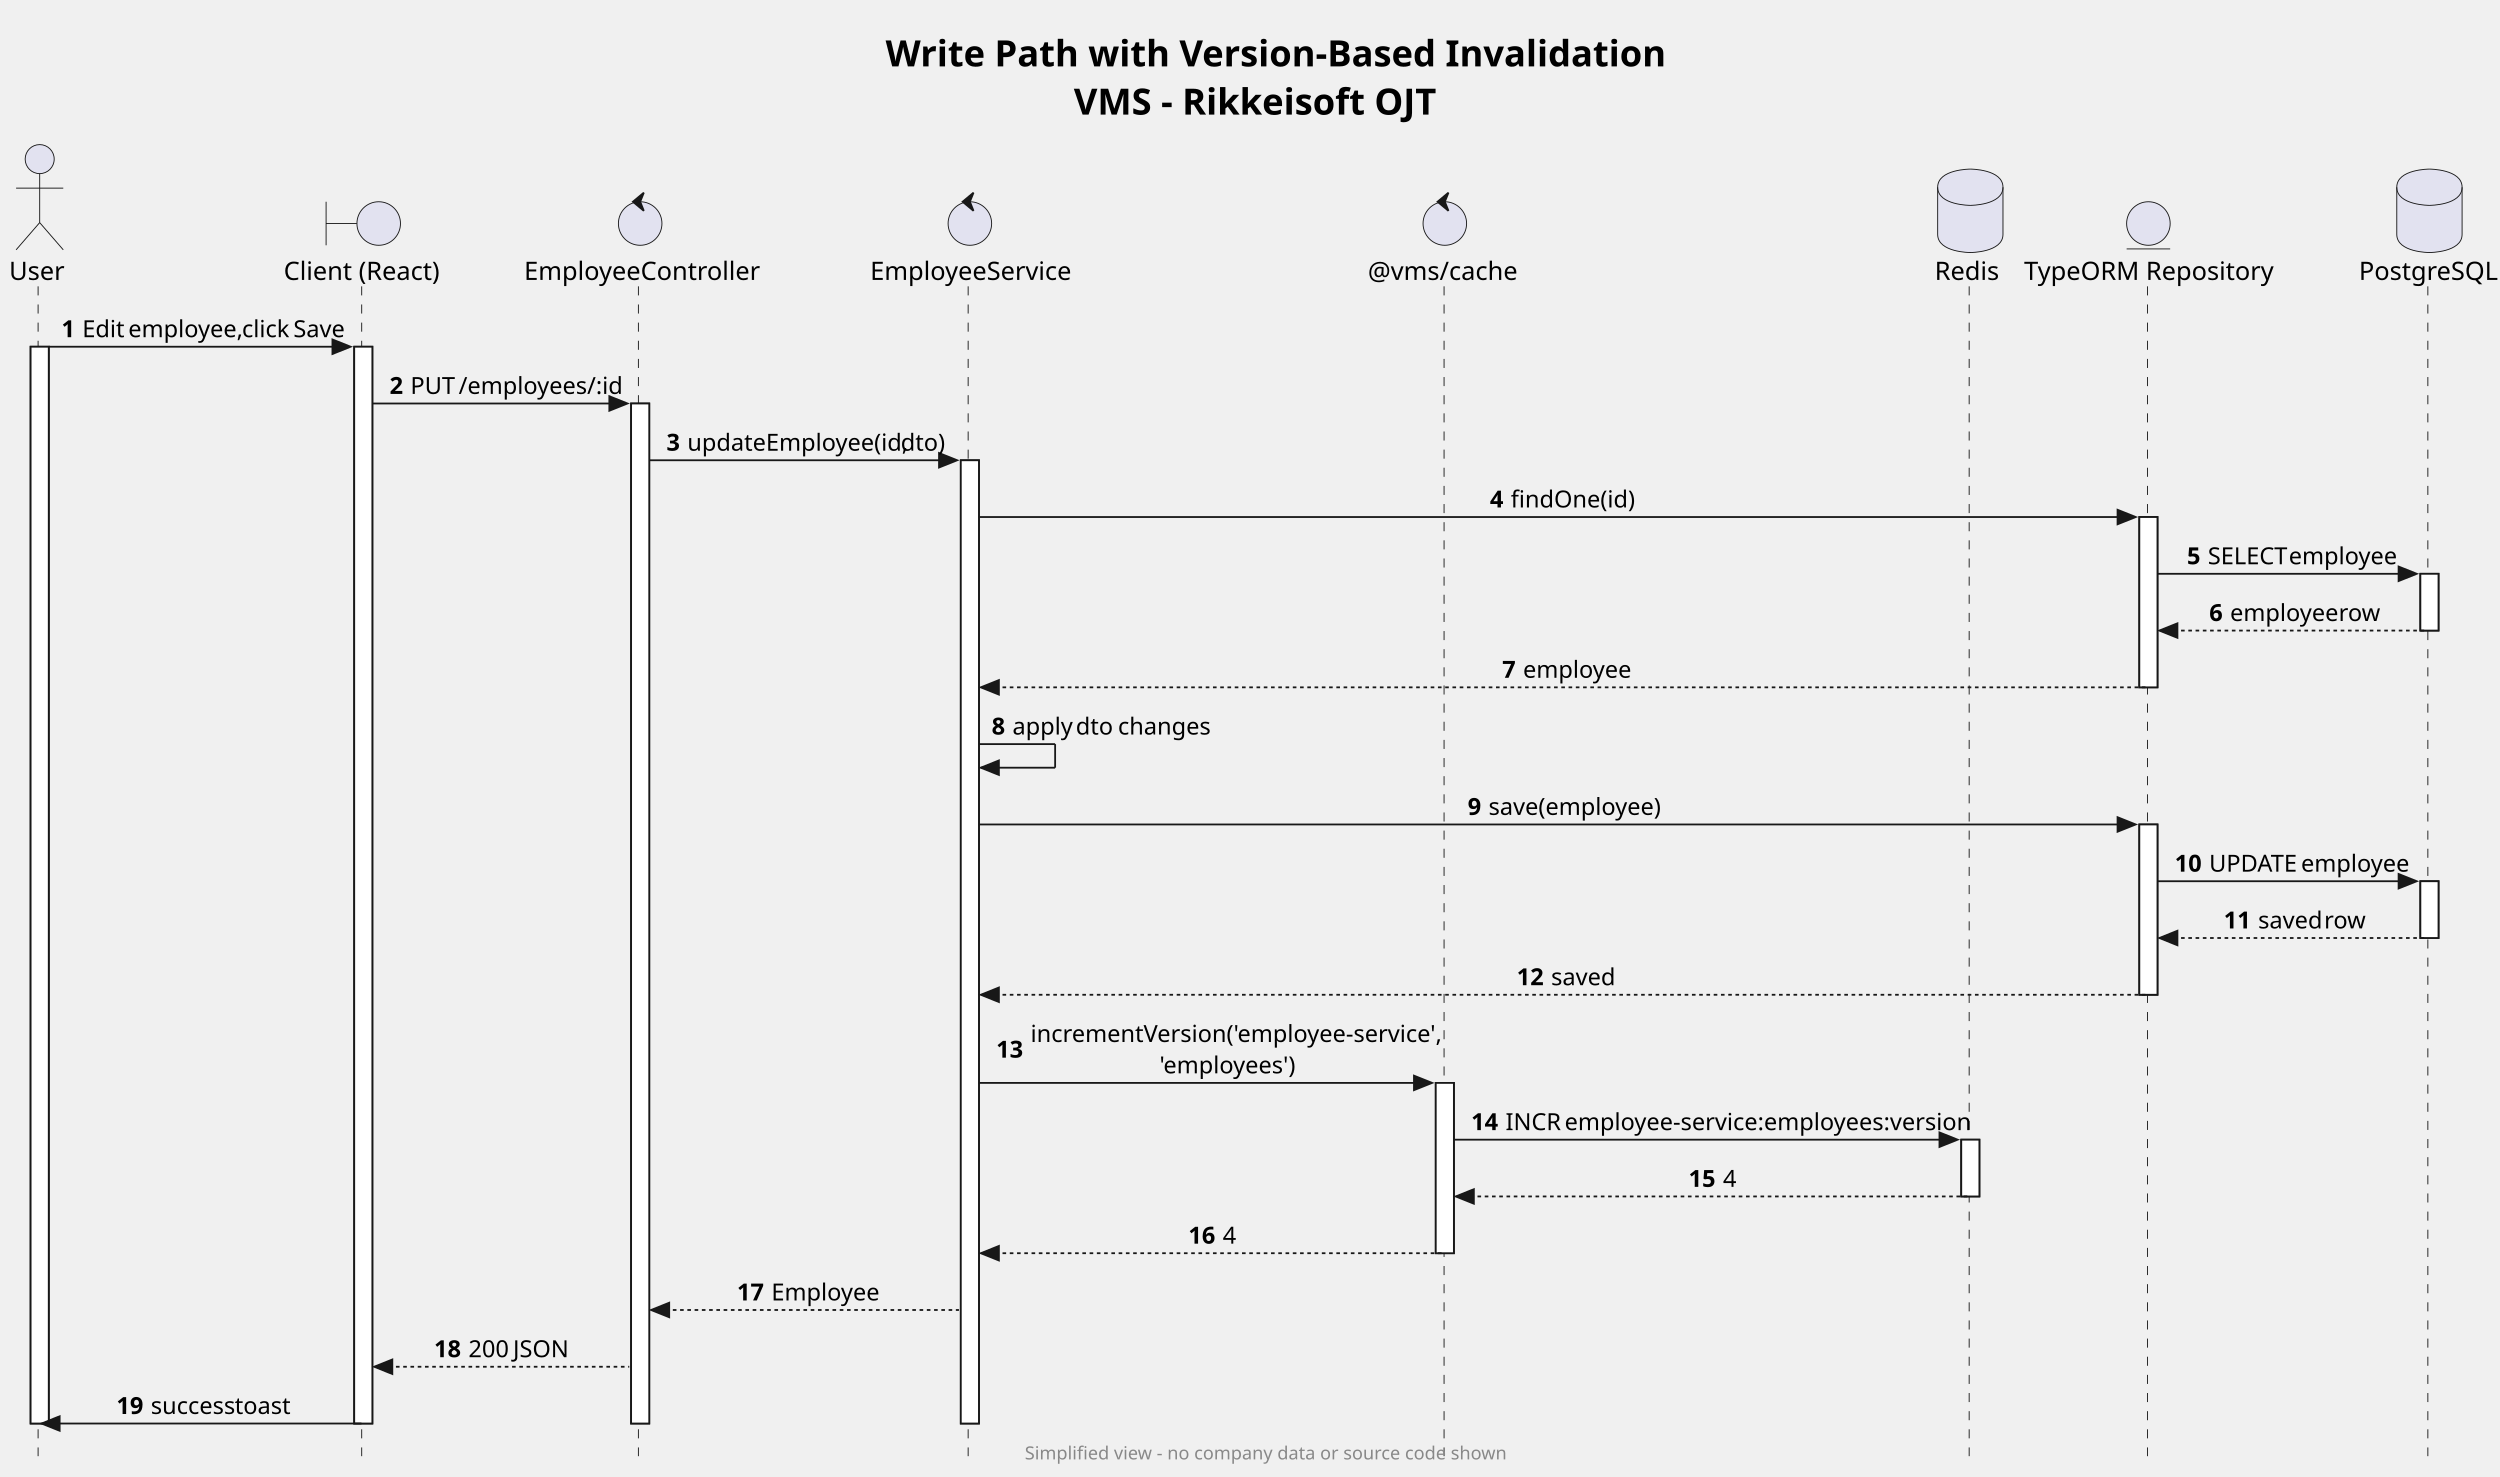
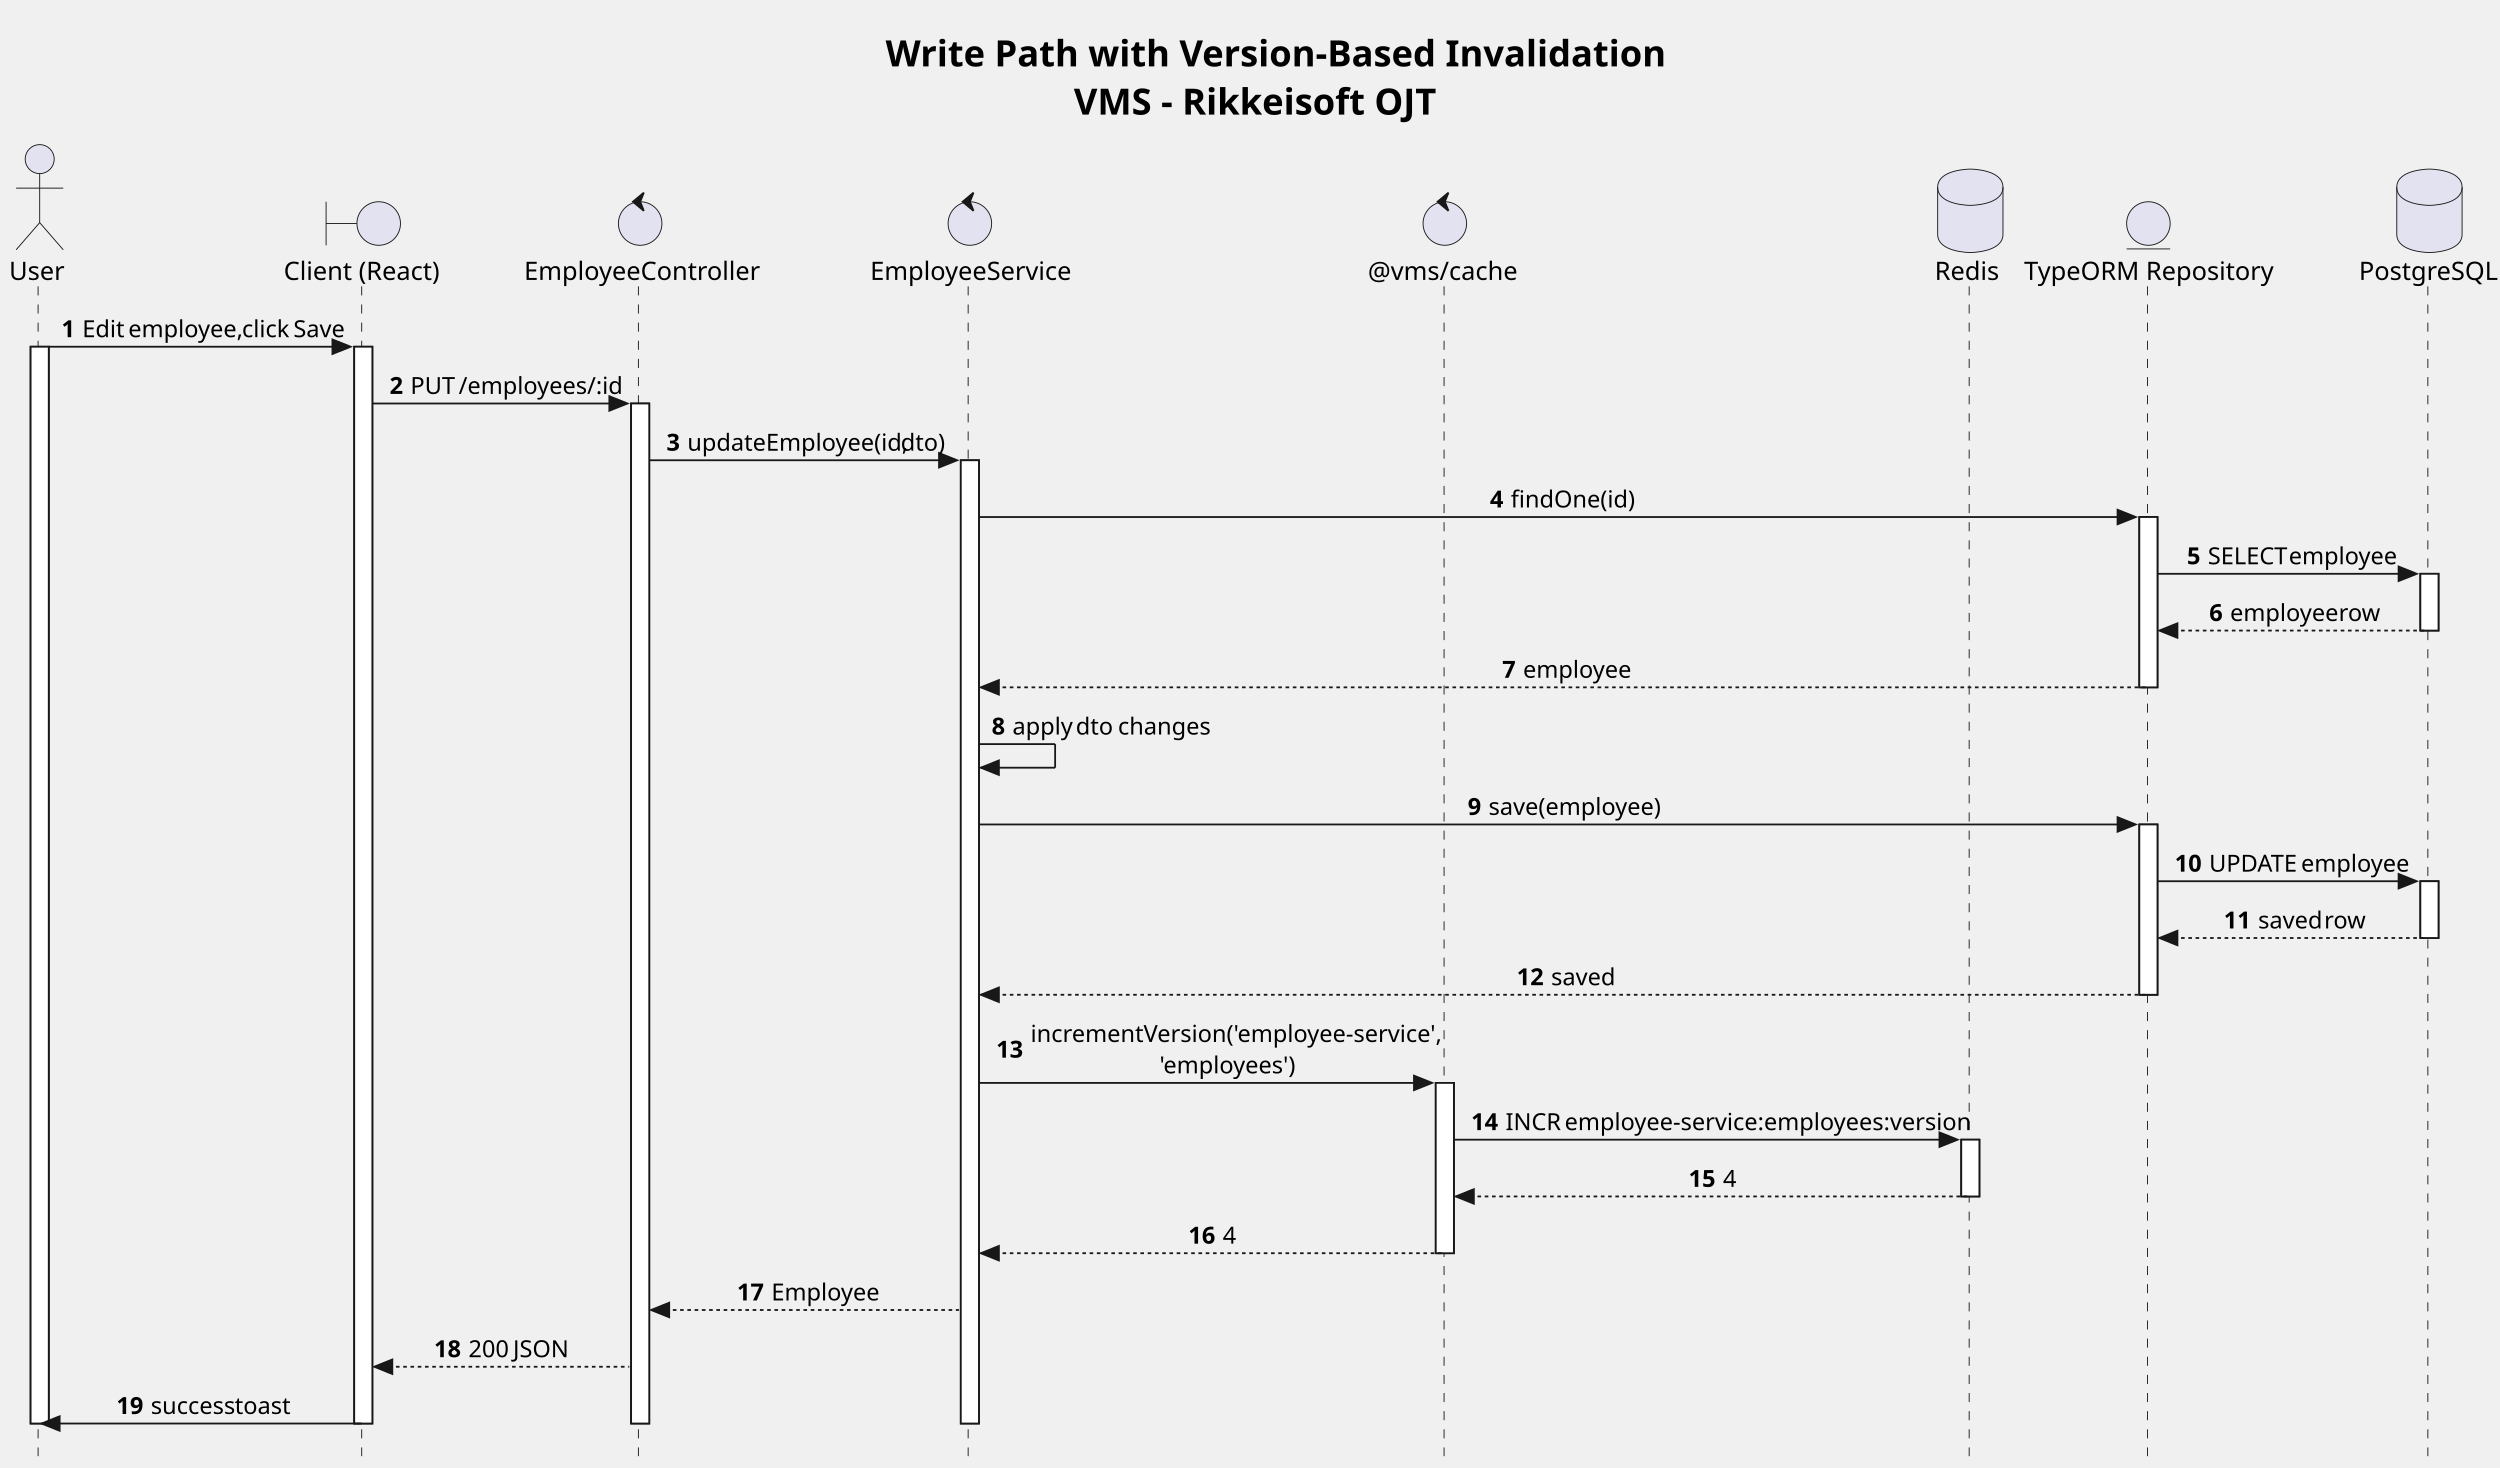
- <svg xmlns="http://www.w3.org/2000/svg" contentStyleType="text/css" data-diagram-type="SEQUENCE" height="1221px" preserveAspectRatio="none" style="width:2067px;height:1221px;background:#FFFFFF;" version="1.1" viewBox="0 0 2067 1221" width="2067px" zoomAndPan="magnify">
+ <svg xmlns="http://www.w3.org/2000/svg" contentStyleType="text/css" data-diagram-type="SEQUENCE" height="1213.5px" preserveAspectRatio="none" style="width:2067px;height:1213px;background:#FFFFFF;" version="1.1" viewBox="0 0 2067 1213" width="2067px" zoomAndPan="magnify">
  <defs />
  <g>
    <text fill="#000000" font-family="'Segoe UI'" font-size="30" font-weight="bold" lengthAdjust="spacing" textLength="608.525" x="732.219" y="54.873">Write Path with Version-Based Invalidation</text>
    <text fill="#000000" font-family="'Segoe UI'" font-size="30" font-weight="bold" lengthAdjust="spacing" textLength="297.305" x="887.83" y="94.775">VMS - Rikkeisoft OJT</text>
    <g>
      <rect fill="#FFFFFF" height="890.294" style="stroke:#181818;stroke-width:1.5;" width="15" x="25.31" y="286.673" />
    </g>
    <g>
      <rect fill="#FFFFFF" height="890.294" style="stroke:#181818;stroke-width:1.5;" width="15" x="292.865" y="286.673" />
    </g>
    <g>
      <rect fill="#FFFFFF" height="843.357" style="stroke:#181818;stroke-width:1.5;" width="15" x="521.797" y="333.609" />
    </g>
    <g>
      <rect fill="#FFFFFF" height="796.421" style="stroke:#181818;stroke-width:1.5;" width="15" x="794.385" y="380.546" />
    </g>
    <g>
      <rect fill="#FFFFFF" height="140.81" style="stroke:#181818;stroke-width:1.5;" width="15" x="1187.078" y="895.348" />
    </g>
    <g>
      <rect fill="#FFFFFF" height="46.937" style="stroke:#181818;stroke-width:1.5;" width="15" x="1621.56" y="942.284" />
    </g>
    <g>
      <rect fill="#FFFFFF" height="140.81" style="stroke:#181818;stroke-width:1.5;" width="15" x="1768.797" y="427.482" />
    </g>
    <g>
      <rect fill="#FFFFFF" height="140.81" style="stroke:#181818;stroke-width:1.5;" width="15" x="1768.797" y="681.665" />
    </g>
    <g>
      <rect fill="#FFFFFF" height="46.937" style="stroke:#181818;stroke-width:1.5;" width="15" x="2001.157" y="474.419" />
    </g>
    <g>
      <rect fill="#FFFFFF" height="46.937" style="stroke:#181818;stroke-width:1.5;" width="15" x="2001.157" y="728.602" />
    </g>
    <g class="participant-lifeline" data-entity-uid="part1" data-qualified-name="User" id="part1-lifeline">
      <g>
        <rect fill="#000000" fill-opacity="0" height="967.231" width="12" x="26.81" y="236.736" />
        <line style="stroke:#181818;stroke-width:0.75;stroke-dasharray:7.5,7.5;" x1="31.5" x2="31.5" y1="236.736" y2="1203.967" />
      </g>
    </g>
    <g class="participant-lifeline" data-entity-uid="part2" data-qualified-name="Client" id="part2-lifeline">
      <g>
        <rect fill="#000000" fill-opacity="0" height="967.231" width="12" x="294.365" y="236.736" />
        <line style="stroke:#181818;stroke-width:0.75;stroke-dasharray:7.5,7.5;" x1="299.051" x2="299.051" y1="236.736" y2="1203.967" />
      </g>
    </g>
    <g class="participant-lifeline" data-entity-uid="part3" data-qualified-name="Controller" id="part3-lifeline">
      <g>
        <rect fill="#000000" fill-opacity="0" height="967.231" width="12" x="523.297" y="236.736" />
        <line style="stroke:#181818;stroke-width:0.75;stroke-dasharray:7.5,7.5;" x1="527.827" x2="527.827" y1="236.736" y2="1203.967" />
      </g>
    </g>
    <g class="participant-lifeline" data-entity-uid="part4" data-qualified-name="Service" id="part4-lifeline">
      <g>
        <rect fill="#000000" fill-opacity="0" height="967.231" width="12" x="795.885" y="236.736" />
        <line style="stroke:#181818;stroke-width:0.75;stroke-dasharray:7.5,7.5;" x1="800.466" x2="800.466" y1="236.736" y2="1203.967" />
      </g>
    </g>
    <g class="participant-lifeline" data-entity-uid="part5" data-qualified-name="Cache" id="part5-lifeline">
      <g>
        <rect fill="#000000" fill-opacity="0" height="967.231" width="12" x="1188.578" y="236.736" />
        <line style="stroke:#181818;stroke-width:0.75;stroke-dasharray:7.5,7.5;" x1="1193.954" x2="1193.954" y1="236.736" y2="1203.967" />
      </g>
    </g>
    <g class="participant-lifeline" data-entity-uid="part6" data-qualified-name="Redis" id="part6-lifeline">
      <g>
        <rect fill="#000000" fill-opacity="0" height="967.231" width="12" x="1623.06" y="236.736" />
        <line style="stroke:#181818;stroke-width:0.75;stroke-dasharray:7.5,7.5;" x1="1628.107" x2="1628.107" y1="236.736" y2="1203.967" />
      </g>
    </g>
    <g class="participant-lifeline" data-entity-uid="part7" data-qualified-name="Repo" id="part7-lifeline">
      <g>
        <rect fill="#000000" fill-opacity="0" height="967.231" width="12" x="1770.297" y="236.736" />
        <line style="stroke:#181818;stroke-width:0.75;stroke-dasharray:7.5,7.5;" x1="1775.513" x2="1775.513" y1="236.736" y2="1203.967" />
      </g>
    </g>
    <g class="participant-lifeline" data-entity-uid="part8" data-qualified-name="DB" id="part8-lifeline">
      <g>
        <rect fill="#000000" fill-opacity="0" height="967.231" width="12" x="2002.657" y="236.736" />
        <line style="stroke:#181818;stroke-width:0.75;stroke-dasharray:7.5,7.5;" x1="2007.349" x2="2007.349" y1="236.736" y2="1203.967" />
      </g>
    </g>
    <g class="participant participant-head" data-entity-uid="part1" data-qualified-name="User" id="part1-head">
      <text fill="#000000" font-family="'Segoe UI'" font-size="21" lengthAdjust="spacing" textLength="41.621" x="7.5" y="231.466">User</text>
      <ellipse cx="32.81" cy="131.555" fill="#E2E2F0" rx="12" ry="12" style="stroke:#181818;stroke-width:0.75;" />
      <path d="M32.81,143.555 L32.81,184.055 M13.31,155.555 L52.31,155.555 M32.81,184.055 L13.31,206.555 M32.81,184.055 L52.31,206.555" fill="none" style="stroke:#181818;stroke-width:0.75;" />
    </g>
    <g class="participant participant-head" data-entity-uid="part2" data-qualified-name="Client" id="part2-head">
      <text fill="#000000" font-family="'Segoe UI'" font-size="21" lengthAdjust="spacing" textLength="122.626" x="234.552" y="231.466">Client (React)</text>
      <path d="M269.615,166.805 L269.615,202.805 M269.615,184.805 L295.115,184.805" fill="none" style="stroke:#181818;stroke-width:0.75;" />
      <ellipse cx="313.115" cy="184.805" fill="#E2E2F0" rx="18" ry="18" style="stroke:#181818;stroke-width:0.75;" />
    </g>
    <g class="participant participant-head" data-entity-uid="part3" data-qualified-name="Controller" id="part3-head">
      <text fill="#000000" font-family="'Segoe UI'" font-size="21" lengthAdjust="spacing" textLength="182.94" x="433.327" y="231.466">EmployeeController</text>
      <ellipse cx="529.297" cy="184.805" fill="#E2E2F0" rx="18" ry="18" style="stroke:#181818;stroke-width:0.75;" />
      <polygon fill="#181818" points="523.297,166.805,532.297,159.305,529.297,166.805,532.297,174.305,523.297,166.805" style="stroke:#181818;stroke-width:1.5;" />
    </g>
    <g class="participant participant-head" data-entity-uid="part4" data-qualified-name="Service" id="part4-head">
      <text fill="#000000" font-family="'Segoe UI'" font-size="21" lengthAdjust="spacing" textLength="155.839" x="719.466" y="231.466">EmployeeService</text>
      <ellipse cx="801.885" cy="184.805" fill="#E2E2F0" rx="18" ry="18" style="stroke:#181818;stroke-width:0.75;" />
      <polygon fill="#181818" points="795.885,166.805,804.885,159.305,801.885,166.805,804.885,174.305,795.885,166.805" style="stroke:#181818;stroke-width:1.5;" />
    </g>
    <g class="participant participant-head" data-entity-uid="part5" data-qualified-name="Cache" id="part5-head">
      <text fill="#000000" font-family="'Segoe UI'" font-size="21" lengthAdjust="spacing" textLength="118.248" x="1130.954" y="231.466">@vms/cache</text>
      <ellipse cx="1194.578" cy="184.805" fill="#E2E2F0" rx="18" ry="18" style="stroke:#181818;stroke-width:0.75;" />
      <polygon fill="#181818" points="1188.578,166.805,1197.578,159.305,1194.578,166.805,1197.578,174.305,1188.578,166.805" style="stroke:#181818;stroke-width:1.5;" />
    </g>
    <g class="participant participant-head" data-entity-uid="part6" data-qualified-name="Redis" id="part6-head">
      <text fill="#000000" font-family="'Segoe UI'" font-size="21" lengthAdjust="spacing" textLength="49.906" x="1599.607" y="231.466">Redis</text>
      <path d="M1602.06,154.805 C1602.06,139.805 1629.06,139.805 1629.06,139.805 C1629.06,139.805 1656.06,139.805 1656.06,154.805 L1656.06,193.805 C1656.06,208.805 1629.06,208.805 1629.06,208.805 C1629.06,208.805 1602.06,208.805 1602.06,193.805 L1602.06,154.805" fill="#E2E2F0" style="stroke:#181818;stroke-width:0.75;" />
      <path d="M1602.06,154.805 C1602.06,169.805 1629.06,169.805 1629.06,169.805 C1629.06,169.805 1656.06,169.805 1656.06,154.805" fill="none" style="stroke:#181818;stroke-width:0.75;" />
    </g>
    <g class="participant participant-head" data-entity-uid="part7" data-qualified-name="Repo" id="part7-head">
      <text fill="#000000" font-family="'Segoe UI'" font-size="21" lengthAdjust="spacing" textLength="196.567" x="1673.513" y="231.466">TypeORM Repository</text>
      <ellipse cx="1776.297" cy="184.805" fill="#E2E2F0" rx="18" ry="18" style="stroke:#181818;stroke-width:0.75;" />
      <line style="stroke:#181818;stroke-width:0.75;" x1="1758.297" x2="1794.297" y1="205.805" y2="205.805" />
    </g>
    <g class="participant participant-head" data-entity-uid="part8" data-qualified-name="DB" id="part8-head">
      <text fill="#000000" font-family="'Segoe UI'" font-size="21" lengthAdjust="spacing" textLength="107.615" x="1950.349" y="231.466">PostgreSQL</text>
      <path d="M1981.657,154.805 C1981.657,139.805 2008.657,139.805 2008.657,139.805 C2008.657,139.805 2035.657,139.805 2035.657,154.805 L2035.657,193.805 C2035.657,208.805 2008.657,208.805 2008.657,208.805 C2008.657,208.805 1981.657,208.805 1981.657,193.805 L1981.657,154.805" fill="#E2E2F0" style="stroke:#181818;stroke-width:0.75;" />
      <path d="M1981.657,154.805 C1981.657,169.805 2008.657,169.805 2008.657,169.805 C2008.657,169.805 2035.657,169.805 2035.657,154.805" fill="none" style="stroke:#181818;stroke-width:0.75;" />
    </g>
    <g>
      <rect fill="#FFFFFF" height="890.294" style="stroke:#181818;stroke-width:1.5;" width="15" x="25.31" y="286.673" />
    </g>
    <g>
      <rect fill="#FFFFFF" height="890.294" style="stroke:#181818;stroke-width:1.5;" width="15" x="292.865" y="286.673" />
    </g>
    <g>
      <rect fill="#FFFFFF" height="843.357" style="stroke:#181818;stroke-width:1.5;" width="15" x="521.797" y="333.609" />
    </g>
    <g>
      <rect fill="#FFFFFF" height="796.421" style="stroke:#181818;stroke-width:1.5;" width="15" x="794.385" y="380.546" />
    </g>
    <g>
      <rect fill="#FFFFFF" height="140.81" style="stroke:#181818;stroke-width:1.5;" width="15" x="1187.078" y="895.348" />
    </g>
    <g>
      <rect fill="#FFFFFF" height="46.937" style="stroke:#181818;stroke-width:1.5;" width="15" x="1621.56" y="942.284" />
    </g>
    <g>
      <rect fill="#FFFFFF" height="140.81" style="stroke:#181818;stroke-width:1.5;" width="15" x="1768.797" y="427.482" />
    </g>
    <g>
      <rect fill="#FFFFFF" height="140.81" style="stroke:#181818;stroke-width:1.5;" width="15" x="1768.797" y="681.665" />
    </g>
    <g>
      <rect fill="#FFFFFF" height="46.937" style="stroke:#181818;stroke-width:1.5;" width="15" x="2001.157" y="474.419" />
    </g>
    <g>
      <rect fill="#FFFFFF" height="46.937" style="stroke:#181818;stroke-width:1.5;" width="15" x="2001.157" y="728.602" />
    </g>
    <g class="message" data-entity-1="part1" data-entity-2="part2" id="msg1">
      <polygon fill="#181818" points="274.865,280.673,289.865,286.673,274.865,292.673" style="stroke:#181818;stroke-width:1.5;" />
      <line style="stroke:#181818;stroke-width:1.5;" x1="40.31" x2="283.865" y1="286.673" y2="286.673" />
      <text fill="#000000" font-family="'Segoe UI'" font-size="19.5" font-weight="bold" lengthAdjust="spacing" textLength="11.216" x="50.81" y="278.779">1</text>
      <text fill="#000000" font-family="'Segoe UI'" font-size="19.5" lengthAdjust="spacing" textLength="32.678" x="68.027" y="278.779">Edit</text>
      <text fill="#000000" font-family="'Segoe UI'" font-size="19.5" lengthAdjust="spacing" textLength="5.342" x="100.704" y="278.779"> </text>
      <text fill="#000000" font-family="'Segoe UI'" font-size="19.5" lengthAdjust="spacing" textLength="88.664" x="106.046" y="278.779">employee,</text>
      <text fill="#000000" font-family="'Segoe UI'" font-size="19.5" lengthAdjust="spacing" textLength="5.342" x="194.71" y="278.779"> </text>
      <text fill="#000000" font-family="'Segoe UI'" font-size="19.5" lengthAdjust="spacing" textLength="37.153" x="200.052" y="278.779">click</text>
      <text fill="#000000" font-family="'Segoe UI'" font-size="19.5" lengthAdjust="spacing" textLength="5.342" x="237.204" y="278.779"> </text>
      <text fill="#000000" font-family="'Segoe UI'" font-size="19.5" lengthAdjust="spacing" textLength="39.819" x="242.546" y="278.779">Save</text>
    </g>
    <g class="message" data-entity-1="part2" data-entity-2="part3" id="msg2">
      <polygon fill="#181818" points="503.797,327.609,518.797,333.609,503.797,339.609" style="stroke:#181818;stroke-width:1.5;" />
      <line style="stroke:#181818;stroke-width:1.5;" x1="307.865" x2="512.797" y1="333.609" y2="333.609" />
      <text fill="#000000" font-family="'Segoe UI'" font-size="19.5" font-weight="bold" lengthAdjust="spacing" textLength="11.216" x="322.115" y="325.715">2</text>
      <text fill="#000000" font-family="'Segoe UI'" font-size="19.5" lengthAdjust="spacing" textLength="34.534" x="339.331" y="325.715">PUT</text>
      <text fill="#000000" font-family="'Segoe UI'" font-size="19.5" lengthAdjust="spacing" textLength="5.342" x="373.865" y="325.715"> </text>
      <text fill="#000000" font-family="'Segoe UI'" font-size="19.5" lengthAdjust="spacing" textLength="128.34" x="379.207" y="325.715">/employees/:id</text>
    </g>
    <g class="message" data-entity-1="part3" data-entity-2="part4" id="msg3">
      <polygon fill="#181818" points="776.385,374.546,791.385,380.546,776.385,386.546" style="stroke:#181818;stroke-width:1.5;" />
      <line style="stroke:#181818;stroke-width:1.5;" x1="536.797" x2="785.385" y1="380.546" y2="380.546" />
      <text fill="#000000" font-family="'Segoe UI'" font-size="19.5" font-weight="bold" lengthAdjust="spacing" textLength="11.216" x="551.047" y="372.652">3</text>
      <text fill="#000000" font-family="'Segoe UI'" font-size="19.5" lengthAdjust="spacing" textLength="171.13" x="568.263" y="372.652">updateEmployee(id,</text>
      <text fill="#000000" font-family="'Segoe UI'" font-size="19.5" lengthAdjust="spacing" textLength="5.342" x="739.393" y="372.652"> </text>
      <text fill="#000000" font-family="'Segoe UI'" font-size="19.5" lengthAdjust="spacing" textLength="35.401" x="744.735" y="372.652">dto)</text>
    </g>
    <g class="message" data-entity-1="part4" data-entity-2="part7" id="msg4">
      <polygon fill="#181818" points="1750.797,421.482,1765.797,427.482,1750.797,433.482" style="stroke:#181818;stroke-width:1.5;" />
      <line style="stroke:#181818;stroke-width:1.5;" x1="809.385" x2="1759.797" y1="427.482" y2="427.482" />
      <text fill="#000000" font-family="'Segoe UI'" font-size="19.5" font-weight="bold" lengthAdjust="spacing" textLength="11.216" x="1231.857" y="419.588">4</text>
      <text fill="#000000" font-family="'Segoe UI'" font-size="19.5" lengthAdjust="spacing" textLength="97.252" x="1249.073" y="419.588">findOne(id)</text>
    </g>
    <g class="message" data-entity-1="part7" data-entity-2="part8" id="msg5">
      <polygon fill="#181818" points="1983.157,468.419,1998.157,474.419,1983.157,480.419" style="stroke:#181818;stroke-width:1.5;" />
      <line style="stroke:#181818;stroke-width:1.5;" x1="1783.797" x2="1992.157" y1="474.419" y2="474.419" />
      <text fill="#000000" font-family="'Segoe UI'" font-size="19.5" font-weight="bold" lengthAdjust="spacing" textLength="11.216" x="1808.201" y="466.525">5</text>
      <text fill="#000000" font-family="'Segoe UI'" font-size="19.5" lengthAdjust="spacing" textLength="61.556" x="1825.418" y="466.525">SELECT</text>
      <text fill="#000000" font-family="'Segoe UI'" font-size="19.5" lengthAdjust="spacing" textLength="5.342" x="1886.974" y="466.525"> </text>
      <text fill="#000000" font-family="'Segoe UI'" font-size="19.5" lengthAdjust="spacing" textLength="84.436" x="1892.316" y="466.525">employee</text>
    </g>
    <g class="message" data-entity-1="part8" data-entity-2="part7" id="msg6">
      <polygon fill="#181818" points="1800.297,515.356,1785.297,521.356,1800.297,527.356" style="stroke:#181818;stroke-width:1.5;" />
      <line style="stroke:#181818;stroke-width:1.5;stroke-dasharray:3,3;" x1="1791.297" x2="2007.157" y1="521.356" y2="521.356" />
      <text fill="#000000" font-family="'Segoe UI'" font-size="19.5" font-weight="bold" lengthAdjust="spacing" textLength="11.216" x="1826.581" y="513.461">6</text>
      <text fill="#000000" font-family="'Segoe UI'" font-size="19.5" lengthAdjust="spacing" textLength="84.436" x="1843.797" y="513.461">employee</text>
      <text fill="#000000" font-family="'Segoe UI'" font-size="19.5" lengthAdjust="spacing" textLength="5.342" x="1928.234" y="513.461"> </text>
      <text fill="#000000" font-family="'Segoe UI'" font-size="19.5" lengthAdjust="spacing" textLength="32.297" x="1933.575" y="513.461">row</text>
    </g>
    <g class="message" data-entity-1="part7" data-entity-2="part4" id="msg7">
      <polygon fill="#181818" points="825.885,562.292,810.885,568.292,825.885,574.292" style="stroke:#181818;stroke-width:1.5;" />
      <line style="stroke:#181818;stroke-width:1.5;stroke-dasharray:3,3;" x1="816.885" x2="1774.797" y1="568.292" y2="568.292" />
      <text fill="#000000" font-family="'Segoe UI'" font-size="19.5" font-weight="bold" lengthAdjust="spacing" textLength="11.216" x="1242.015" y="560.398">7</text>
      <text fill="#000000" font-family="'Segoe UI'" font-size="19.5" lengthAdjust="spacing" textLength="84.436" x="1259.231" y="560.398">employee</text>
    </g>
    <g class="message" data-entity-1="part4" data-entity-2="part4" id="msg8">
      <line style="stroke:#181818;stroke-width:1.5;" x1="809.385" x2="872.385" y1="615.229" y2="615.229" />
      <line style="stroke:#181818;stroke-width:1.5;" x1="872.385" x2="872.385" y1="615.229" y2="634.729" />
      <line style="stroke:#181818;stroke-width:1.5;" x1="810.885" x2="872.385" y1="634.729" y2="634.729" />
      <polygon fill="#181818" points="825.885,628.729,810.885,634.729,825.885,640.729" style="stroke:#181818;stroke-width:1.5;" />
      <text fill="#000000" font-family="'Segoe UI'" font-size="19.5" font-weight="bold" lengthAdjust="spacing" textLength="11.216" x="819.885" y="607.335">8</text>
      <text fill="#000000" font-family="'Segoe UI'" font-size="19.5" lengthAdjust="spacing" textLength="47.008" x="837.102" y="607.335">apply</text>
      <text fill="#000000" font-family="'Segoe UI'" font-size="19.5" lengthAdjust="spacing" textLength="5.342" x="884.109" y="607.335"> </text>
      <text fill="#000000" font-family="'Segoe UI'" font-size="19.5" lengthAdjust="spacing" textLength="29.517" x="889.451" y="607.335">dto</text>
      <text fill="#000000" font-family="'Segoe UI'" font-size="19.5" lengthAdjust="spacing" textLength="5.342" x="918.967" y="607.335"> </text>
      <text fill="#000000" font-family="'Segoe UI'" font-size="19.5" lengthAdjust="spacing" textLength="70.954" x="924.309" y="607.335">changes</text>
    </g>
    <g class="message" data-entity-1="part4" data-entity-2="part7" id="msg9">
      <polygon fill="#181818" points="1750.797,675.665,1765.797,681.665,1750.797,687.665" style="stroke:#181818;stroke-width:1.5;" />
      <line style="stroke:#181818;stroke-width:1.5;" x1="809.385" x2="1759.797" y1="681.665" y2="681.665" />
      <text fill="#000000" font-family="'Segoe UI'" font-size="19.5" font-weight="bold" lengthAdjust="spacing" textLength="11.216" x="1213.514" y="673.771">9</text>
      <text fill="#000000" font-family="'Segoe UI'" font-size="19.5" lengthAdjust="spacing" textLength="133.939" x="1230.73" y="673.771">save(employee)</text>
    </g>
    <g class="message" data-entity-1="part7" data-entity-2="part8" id="msg10">
      <polygon fill="#181818" points="1983.157,722.602,1998.157,728.602,1983.157,734.602" style="stroke:#181818;stroke-width:1.5;" />
      <line style="stroke:#181818;stroke-width:1.5;" x1="1783.797" x2="1992.157" y1="728.602" y2="728.602" />
      <text fill="#000000" font-family="'Segoe UI'" font-size="19.5" font-weight="bold" lengthAdjust="spacing" textLength="22.433" x="1798.047" y="720.707">10</text>
      <text fill="#000000" font-family="'Segoe UI'" font-size="19.5" lengthAdjust="spacing" textLength="70.649" x="1826.479" y="720.707">UPDATE</text>
      <text fill="#000000" font-family="'Segoe UI'" font-size="19.5" lengthAdjust="spacing" textLength="5.342" x="1897.129" y="720.707"> </text>
      <text fill="#000000" font-family="'Segoe UI'" font-size="19.5" lengthAdjust="spacing" textLength="84.436" x="1902.47" y="720.707">employee</text>
    </g>
    <g class="message" data-entity-1="part8" data-entity-2="part7" id="msg11">
      <polygon fill="#181818" points="1800.297,769.538,1785.297,775.538,1800.297,781.538" style="stroke:#181818;stroke-width:1.5;" />
      <line style="stroke:#181818;stroke-width:1.5;stroke-dasharray:3,3;" x1="1791.297" x2="2007.157" y1="775.538" y2="775.538" />
      <text fill="#000000" font-family="'Segoe UI'" font-size="19.5" font-weight="bold" lengthAdjust="spacing" textLength="22.433" x="1838.583" y="767.644">11</text>
      <text fill="#000000" font-family="'Segoe UI'" font-size="19.5" lengthAdjust="spacing" textLength="49.217" x="1867.015" y="767.644">saved</text>
      <text fill="#000000" font-family="'Segoe UI'" font-size="19.5" lengthAdjust="spacing" textLength="5.342" x="1916.232" y="767.644"> </text>
      <text fill="#000000" font-family="'Segoe UI'" font-size="19.5" lengthAdjust="spacing" textLength="32.297" x="1921.574" y="767.644">row</text>
    </g>
    <g class="message" data-entity-1="part7" data-entity-2="part4" id="msg12">
      <polygon fill="#181818" points="825.885,816.475,810.885,822.475,825.885,828.475" style="stroke:#181818;stroke-width:1.5;" />
      <line style="stroke:#181818;stroke-width:1.5;stroke-dasharray:3,3;" x1="816.885" x2="1774.797" y1="822.475" y2="822.475" />
      <text fill="#000000" font-family="'Segoe UI'" font-size="19.5" font-weight="bold" lengthAdjust="spacing" textLength="22.433" x="1254.016" y="814.581">12</text>
      <text fill="#000000" font-family="'Segoe UI'" font-size="19.5" lengthAdjust="spacing" textLength="49.217" x="1282.449" y="814.581">saved</text>
    </g>
    <g class="message" data-entity-1="part4" data-entity-2="part5" id="msg13">
      <polygon fill="#181818" points="1169.078,889.348,1184.078,895.348,1169.078,901.348" style="stroke:#181818;stroke-width:1.5;" />
      <line style="stroke:#181818;stroke-width:1.5;" x1="809.385" x2="1178.078" y1="895.348" y2="895.348" />
      <text fill="#000000" font-family="'Segoe UI'" font-size="19.5" font-weight="bold" lengthAdjust="spacing" textLength="22.433" x="823.635" y="874.485">13</text>
      <text fill="#000000" font-family="'Segoe UI'" font-size="19.5" lengthAdjust="spacing" textLength="320.76" x="852.068" y="861.517">incrementVersion('employee-service',</text>
      <text fill="#000000" font-family="'Segoe UI'" font-size="19.5" lengthAdjust="spacing" textLength="107.564" x="958.666" y="887.454">'employees')</text>
    </g>
    <g class="message" data-entity-1="part5" data-entity-2="part6" id="msg14">
      <polygon fill="#181818" points="1603.56,936.284,1618.56,942.284,1603.56,948.284" style="stroke:#181818;stroke-width:1.5;" />
      <line style="stroke:#181818;stroke-width:1.5;" x1="1202.078" x2="1612.56" y1="942.284" y2="942.284" />
      <text fill="#000000" font-family="'Segoe UI'" font-size="19.5" font-weight="bold" lengthAdjust="spacing" textLength="22.433" x="1216.328" y="934.39">14</text>
      <text fill="#000000" font-family="'Segoe UI'" font-size="19.5" lengthAdjust="spacing" textLength="43.513" x="1244.761" y="934.39">INCR</text>
      <text fill="#000000" font-family="'Segoe UI'" font-size="19.5" lengthAdjust="spacing" textLength="5.342" x="1288.274" y="934.39"> </text>
      <text fill="#000000" font-family="'Segoe UI'" font-size="19.5" lengthAdjust="spacing" textLength="313.695" x="1293.615" y="934.39">employee-service:employees:version</text>
    </g>
    <g class="message" data-entity-1="part6" data-entity-2="part5" id="msg15">
      <polygon fill="#181818" points="1218.578,983.221,1203.578,989.221,1218.578,995.221" style="stroke:#181818;stroke-width:1.5;" />
      <line style="stroke:#181818;stroke-width:1.5;stroke-dasharray:3,3;" x1="1209.578" x2="1627.56" y1="989.221" y2="989.221" />
      <text fill="#000000" font-family="'Segoe UI'" font-size="19.5" font-weight="bold" lengthAdjust="spacing" textLength="22.433" x="1396.097" y="981.327">15</text>
      <text fill="#000000" font-family="'Segoe UI'" font-size="19.5" lengthAdjust="spacing" textLength="10.512" x="1424.529" y="981.327">4</text>
    </g>
    <g class="message" data-entity-1="part5" data-entity-2="part4" id="msg16">
      <polygon fill="#181818" points="825.885,1030.157,810.885,1036.157,825.885,1042.157" style="stroke:#181818;stroke-width:1.5;" />
      <line style="stroke:#181818;stroke-width:1.5;stroke-dasharray:3,3;" x1="816.885" x2="1193.078" y1="1036.157" y2="1036.157" />
      <text fill="#000000" font-family="'Segoe UI'" font-size="19.5" font-weight="bold" lengthAdjust="spacing" textLength="22.433" x="982.51" y="1028.263">16</text>
      <text fill="#000000" font-family="'Segoe UI'" font-size="19.5" lengthAdjust="spacing" textLength="10.512" x="1010.942" y="1028.263">4</text>
    </g>
    <g class="message" data-entity-1="part4" data-entity-2="part3" id="msg17">
      <polygon fill="#181818" points="553.297,1077.094,538.297,1083.094,553.297,1089.094" style="stroke:#181818;stroke-width:1.5;" />
      <line style="stroke:#181818;stroke-width:1.5;stroke-dasharray:3,3;" x1="544.297" x2="792.885" y1="1083.094" y2="1083.094" />
      <text fill="#000000" font-family="'Segoe UI'" font-size="19.5" font-weight="bold" lengthAdjust="spacing" textLength="22.433" x="609.323" y="1075.2">17</text>
      <text fill="#000000" font-family="'Segoe UI'" font-size="19.5" lengthAdjust="spacing" textLength="84.103" x="637.756" y="1075.2">Employee</text>
    </g>
    <g class="message" data-entity-1="part3" data-entity-2="part2" id="msg18">
      <polygon fill="#181818" points="324.365,1124.03,309.365,1130.03,324.365,1136.03" style="stroke:#181818;stroke-width:1.5;" />
      <line style="stroke:#181818;stroke-width:1.5;stroke-dasharray:3,3;" x1="315.365" x2="520.297" y1="1130.03" y2="1130.03" />
      <text fill="#000000" font-family="'Segoe UI'" font-size="19.5" font-weight="bold" lengthAdjust="spacing" textLength="22.433" x="358.872" y="1122.136">18</text>
      <text fill="#000000" font-family="'Segoe UI'" font-size="19.5" lengthAdjust="spacing" textLength="31.535" x="387.305" y="1122.136">200</text>
      <text fill="#000000" font-family="'Segoe UI'" font-size="19.5" lengthAdjust="spacing" textLength="5.342" x="418.84" y="1122.136"> </text>
      <text fill="#000000" font-family="'Segoe UI'" font-size="19.5" lengthAdjust="spacing" textLength="46.608" x="424.182" y="1122.136">JSON</text>
    </g>
    <g class="message" data-entity-1="part2" data-entity-2="part1" id="msg19">
      <polygon fill="#181818" points="49.31,1170.967,34.31,1176.967,49.31,1182.967" style="stroke:#181818;stroke-width:1.5;" />
      <line style="stroke:#181818;stroke-width:1.5;" x1="40.31" x2="298.865" y1="1176.967" y2="1176.967" />
      <text fill="#000000" font-family="'Segoe UI'" font-size="19.5" font-weight="bold" lengthAdjust="spacing" textLength="22.433" x="96.247" y="1169.073">19</text>
      <text fill="#000000" font-family="'Segoe UI'" font-size="19.5" lengthAdjust="spacing" textLength="64.07" x="124.679" y="1169.073">success</text>
      <text fill="#000000" font-family="'Segoe UI'" font-size="19.5" lengthAdjust="spacing" textLength="5.342" x="188.75" y="1169.073"> </text>
      <text fill="#000000" font-family="'Segoe UI'" font-size="19.5" lengthAdjust="spacing" textLength="42.837" x="194.091" y="1169.073">toast</text>
    </g>
-     <text fill="#888888" font-family="'Segoe UI'" font-size="15" lengthAdjust="spacing" textLength="378.384" x="847.29" y="1206.653">Simplified view - no company data or source code shown</text>
  </g>
</svg>
